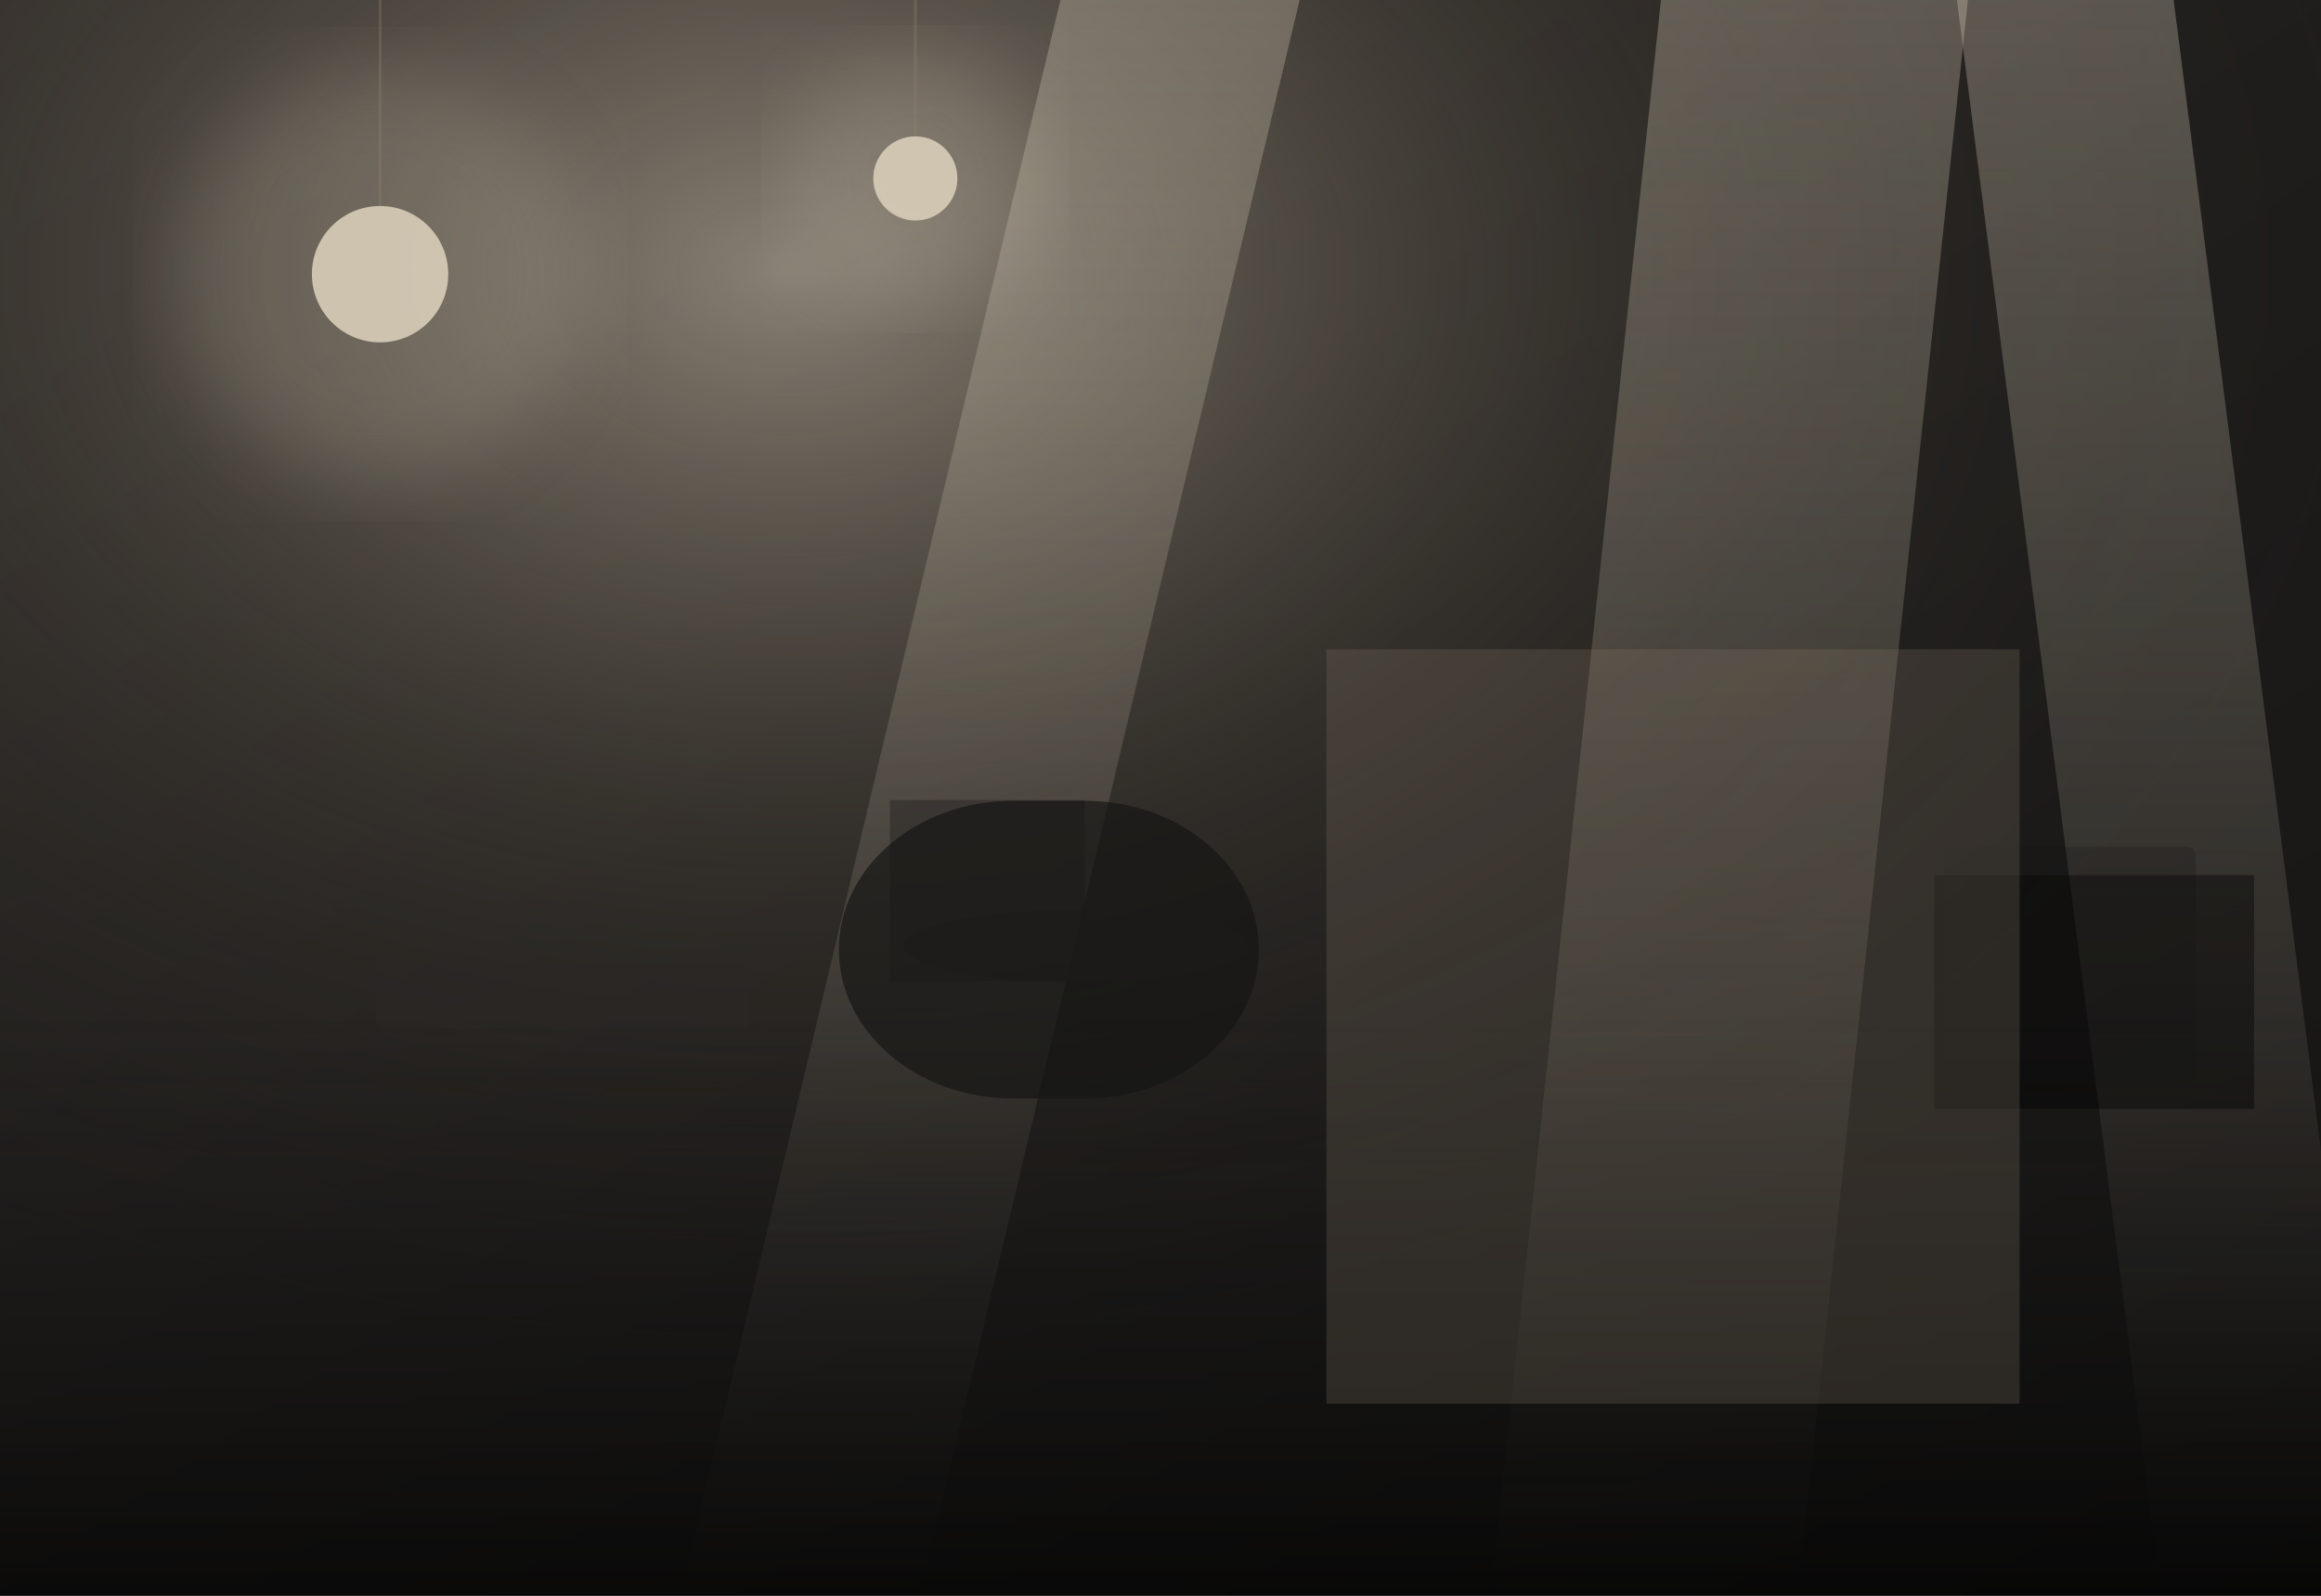
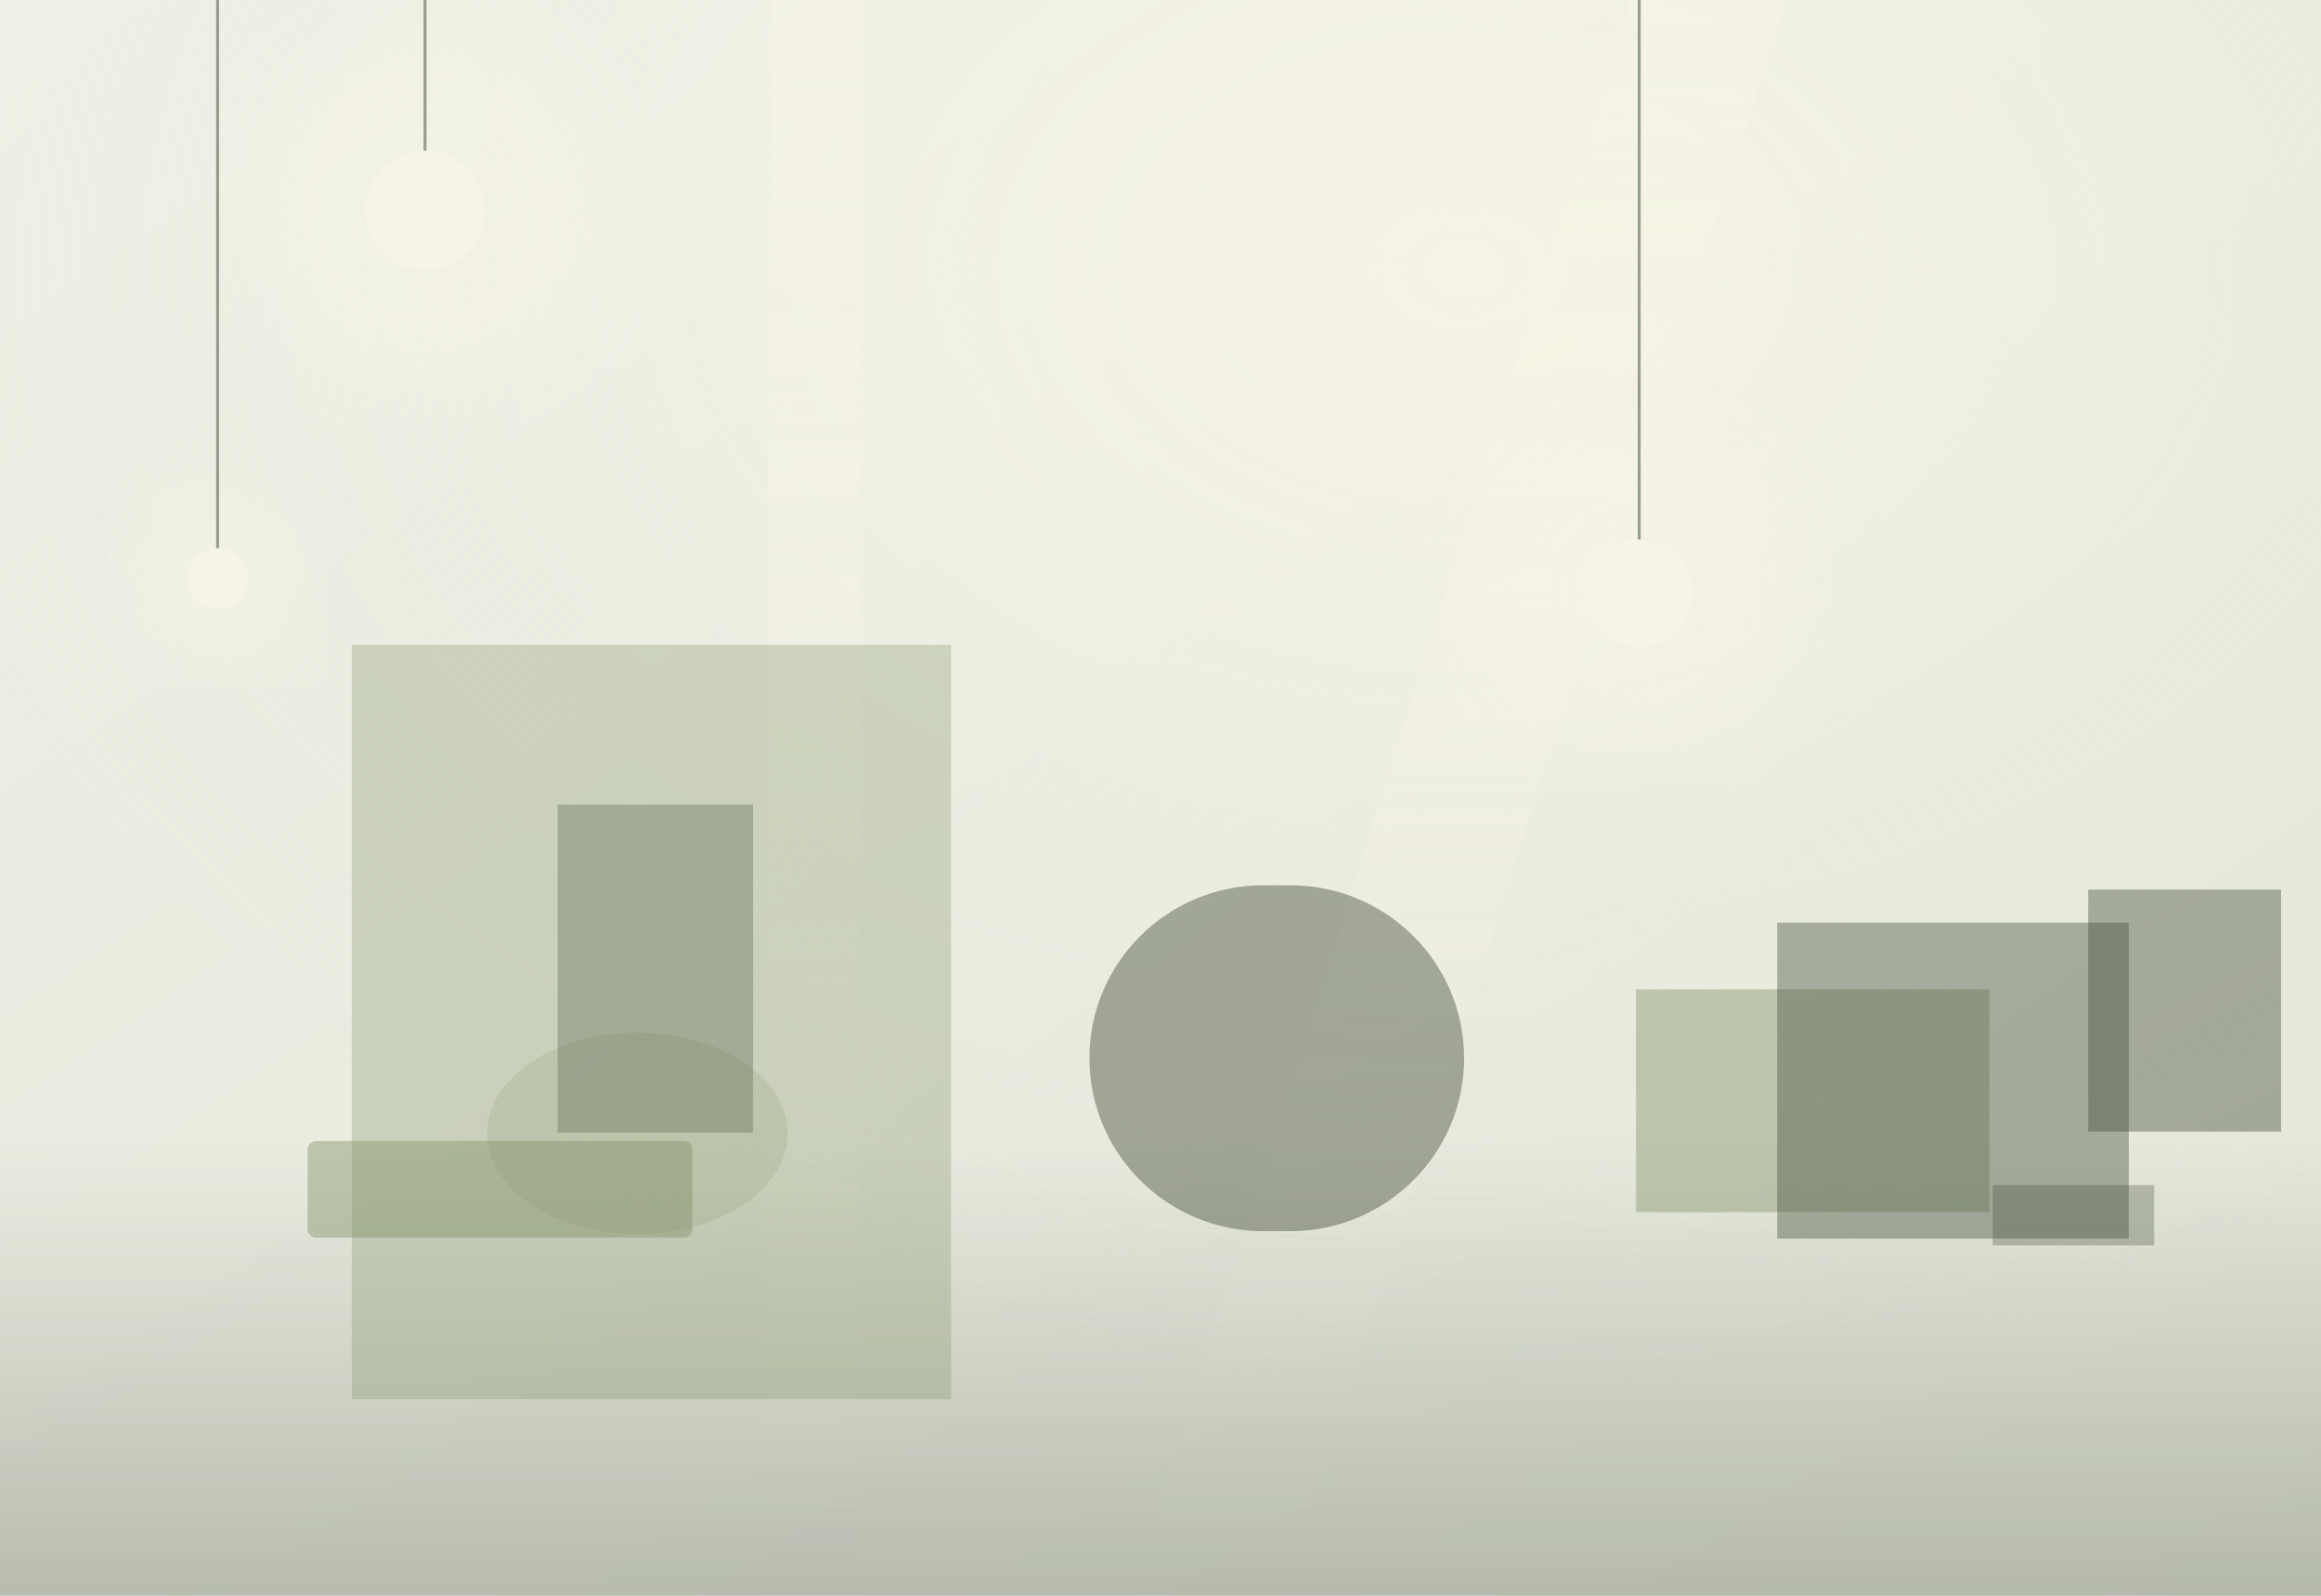
<svg xmlns="http://www.w3.org/2000/svg" viewBox="0 0 1600 1100" width="1600" height="1100" role="img" aria-label="texture-grain placeholder render">
  <defs>
    <linearGradient id="bg" x1="0" y1="0" x2="1" y2="1">
-       <stop offset="0" stop-color="#2a2725" />
-       <stop offset="1" stop-color="#151413" />
+       <stop offset="0" stop-color="#eff0e6" />
+       <stop offset="1" stop-color="#e3e6d8" />
    </linearGradient>
-     <radialGradient id="glow" cx="0.34" cy="0.17" r="0.7">
-       <stop offset="0" stop-color="#d8cdb8" stop-opacity="0.55" />
-       <stop offset="0.5" stop-color="#8c7f6c" stop-opacity="0.18" />
-       <stop offset="1" stop-color="#151413" stop-opacity="0" />
+     <radialGradient id="glow" cx="0.63" cy="0.17" r="0.7">
+       <stop offset="0" stop-color="#f6f4e6" stop-opacity="0.9" />
+       <stop offset="0.5" stop-color="#f6f4e6" stop-opacity="0.25" />
+       <stop offset="1" stop-color="#e3e6d8" stop-opacity="0" />
    </radialGradient>
    <linearGradient id="shaft" x1="0" y1="0" x2="0" y2="1">
-       <stop offset="0" stop-color="#d8cdb8" stop-opacity="0.35" />
-       <stop offset="1" stop-color="#d8cdb8" stop-opacity="0" />
+       <stop offset="0" stop-color="#f6f4e6" stop-opacity="0.55" />
+       <stop offset="1" stop-color="#f6f4e6" stop-opacity="0" />
    </linearGradient>
    <linearGradient id="floor" x1="0" y1="0" x2="0" y2="1">
-       <stop offset="0" stop-color="#151413" stop-opacity="0" />
-       <stop offset="1" stop-color="#000" stop-opacity="0.65" />
+       <stop offset="0" stop-color="#3b4634" stop-opacity="0" />
+       <stop offset="1" stop-color="#3b4634" stop-opacity="0.28" />
    </linearGradient>
    <filter id="grain">
-       <feTurbulence type="fractalNoise" baseFrequency="0.9" numOctaves="2" seed="117" stitchTiles="stitch" />
+       <feTurbulence type="fractalNoise" baseFrequency="0.9" numOctaves="2" seed="118" stitchTiles="stitch" />
      <feColorMatrix type="saturate" values="0" />
      <feComponentTransfer>
-         <feFuncA type="linear" slope="0.14" />
+         <feFuncA type="linear" slope="0.12" />
      </feComponentTransfer>
      <feBlend in2="SourceGraphic" mode="overlay" />
    </filter>
    <filter id="soft">
      <feGaussianBlur stdDeviation="28" />
    </filter>
  </defs>
  <rect x="0.0" y="0.0" width="1600.0" height="1100.0" fill="url(#bg)" opacity="1.00" rx="0" />
  <rect x="0.0" y="0.0" width="1600.0" height="1100.0" fill="url(#glow)" opacity="1.00" rx="0" />
-   <g transform="translate(1349 0) skewX(7.3)">
-     <rect x="0.0" y="0.0" width="149.4" height="1100.0" fill="url(#shaft)" opacity="0.90" rx="0" />
+   <g transform="translate(1124 0) skewX(-17.4)">
+     <rect x="0.0" y="0.0" width="107.0" height="1100.0" fill="url(#shaft)" opacity="0.90" rx="0" />
  </g>
-   <g transform="translate(1145 0) skewX(-6.1)">
-     <rect x="0.0" y="0.0" width="211.6" height="1100.0" fill="url(#shaft)" opacity="0.90" rx="0" />
+   <g transform="translate(531 0) skewX(-0.2)">
+     <rect x="0.0" y="0.0" width="64.2" height="1100.0" fill="url(#shaft)" opacity="0.90" rx="0" />
  </g>
-   <g transform="translate(731 0) skewX(-13.4)">
-     <rect x="0.0" y="0.0" width="164.9" height="1100.0" fill="url(#shaft)" opacity="0.90" rx="0" />
-   </g>
-   <rect x="0.0" y="695.7" width="1600.0" height="404.3" fill="url(#floor)" opacity="1.00" rx="0" />
-   <rect x="613.5" y="551.5" width="134.3" height="124.9" fill="#2a2725" opacity="0.54" rx="0" />
-   <rect x="1333.4" y="603.3" width="220.5" height="161.1" fill="#000" opacity="0.40" rx="0" />
-   <rect x="258.7" y="664.2" width="258.1" height="44.8" fill="#2a2725" opacity="0.54" rx="6" />
-   <rect x="1340.5" y="583.6" width="173.2" height="162.3" fill="#151413" opacity="0.25" rx="6" />
-   <rect x="623.0" y="627.2" width="237.5" height="49.8" fill="#2a2725" opacity="0.63" rx="120" />
-   <rect x="578.3" y="552.0" width="289.5" height="205.2" fill="#151413" opacity="0.68" rx="120" />
-   <circle cx="262" cy="189" r="142" fill="#d8cdb8" opacity="0.18" filter="url(#soft)" />
-   <line x1="262" y1="0" x2="262" y2="142" stroke="#8c7f6c" stroke-opacity="0.35" stroke-width="2" />
-   <circle cx="262" cy="189" r="47" fill="#d8cdb8" opacity="0.9" />
-   <circle cx="631" cy="123" r="88" fill="#d8cdb8" opacity="0.18" filter="url(#soft)" />
-   <line x1="631" y1="0" x2="631" y2="93" stroke="#8c7f6c" stroke-opacity="0.35" stroke-width="2" />
-   <circle cx="631" cy="123" r="29" fill="#d8cdb8" opacity="0.9" />
-   <rect x="914.4" y="447.6" width="477.8" height="520.0" fill="#8c7f6c" opacity="0.22" rx="0" />
-   <rect x="0.0" y="0.0" width="1600.0" height="1100.0" fill="#000" opacity="0.00" rx="0" />
-   <rect width="1600" height="1100" fill="#151413" opacity="0.001" filter="url(#grain)" />
+   <rect x="0.0" y="787.1" width="1600.0" height="312.9" fill="url(#floor)" opacity="1.00" rx="0" />
+   <rect x="1127.8" y="681.9" width="243.7" height="153.7" fill="#7f8f66" opacity="0.41" rx="0" />
+   <rect x="1225.1" y="636.0" width="242.4" height="217.8" fill="#3b4634" opacity="0.38" rx="0" />
+   <rect x="751.0" y="610.2" width="258.3" height="238.5" fill="#3b4634" opacity="0.42" rx="120" />
+   <rect x="335.8" y="711.8" width="207.2" height="138.9" fill="#7f8f66" opacity="0.18" rx="120" />
+   <rect x="1373.7" y="816.9" width="111.3" height="41.6" fill="#3b4634" opacity="0.29" rx="0" />
+   <rect x="384.4" y="554.6" width="134.7" height="226.1" fill="#3b4634" opacity="0.32" rx="0" />
+   <rect x="212.0" y="786.5" width="265.3" height="66.7" fill="#7f8f66" opacity="0.42" rx="6" />
+   <rect x="1439.5" y="613.2" width="133.0" height="166.8" fill="#3b4634" opacity="0.39" rx="0" />
+   <circle cx="293" cy="145" r="122" fill="#f6f4e6" opacity="0.5" filter="url(#soft)" />
+   <line x1="293" y1="0" x2="293" y2="104" stroke="#3b4634" stroke-opacity="0.5" stroke-width="2" />
+   <circle cx="293" cy="145" r="41" fill="#f6f4e6" opacity="0.95" />
+   <circle cx="1130" cy="409" r="111" fill="#f6f4e6" opacity="0.5" filter="url(#soft)" />
+   <line x1="1130" y1="0" x2="1130" y2="372" stroke="#3b4634" stroke-opacity="0.5" stroke-width="2" />
+   <circle cx="1130" cy="409" r="37" fill="#f6f4e6" opacity="0.95" />
+   <circle cx="150" cy="399" r="63" fill="#f6f4e6" opacity="0.5" filter="url(#soft)" />
+   <line x1="150" y1="0" x2="150" y2="378" stroke="#3b4634" stroke-opacity="0.5" stroke-width="2" />
+   <circle cx="150" cy="399" r="21" fill="#f6f4e6" opacity="0.95" />
+   <rect x="242.5" y="444.5" width="413.1" height="520.0" fill="#7f8f66" opacity="0.30" rx="0" />
+   <rect width="1600" height="1100" fill="#e3e6d8" opacity="0.001" filter="url(#grain)" />
</svg>
